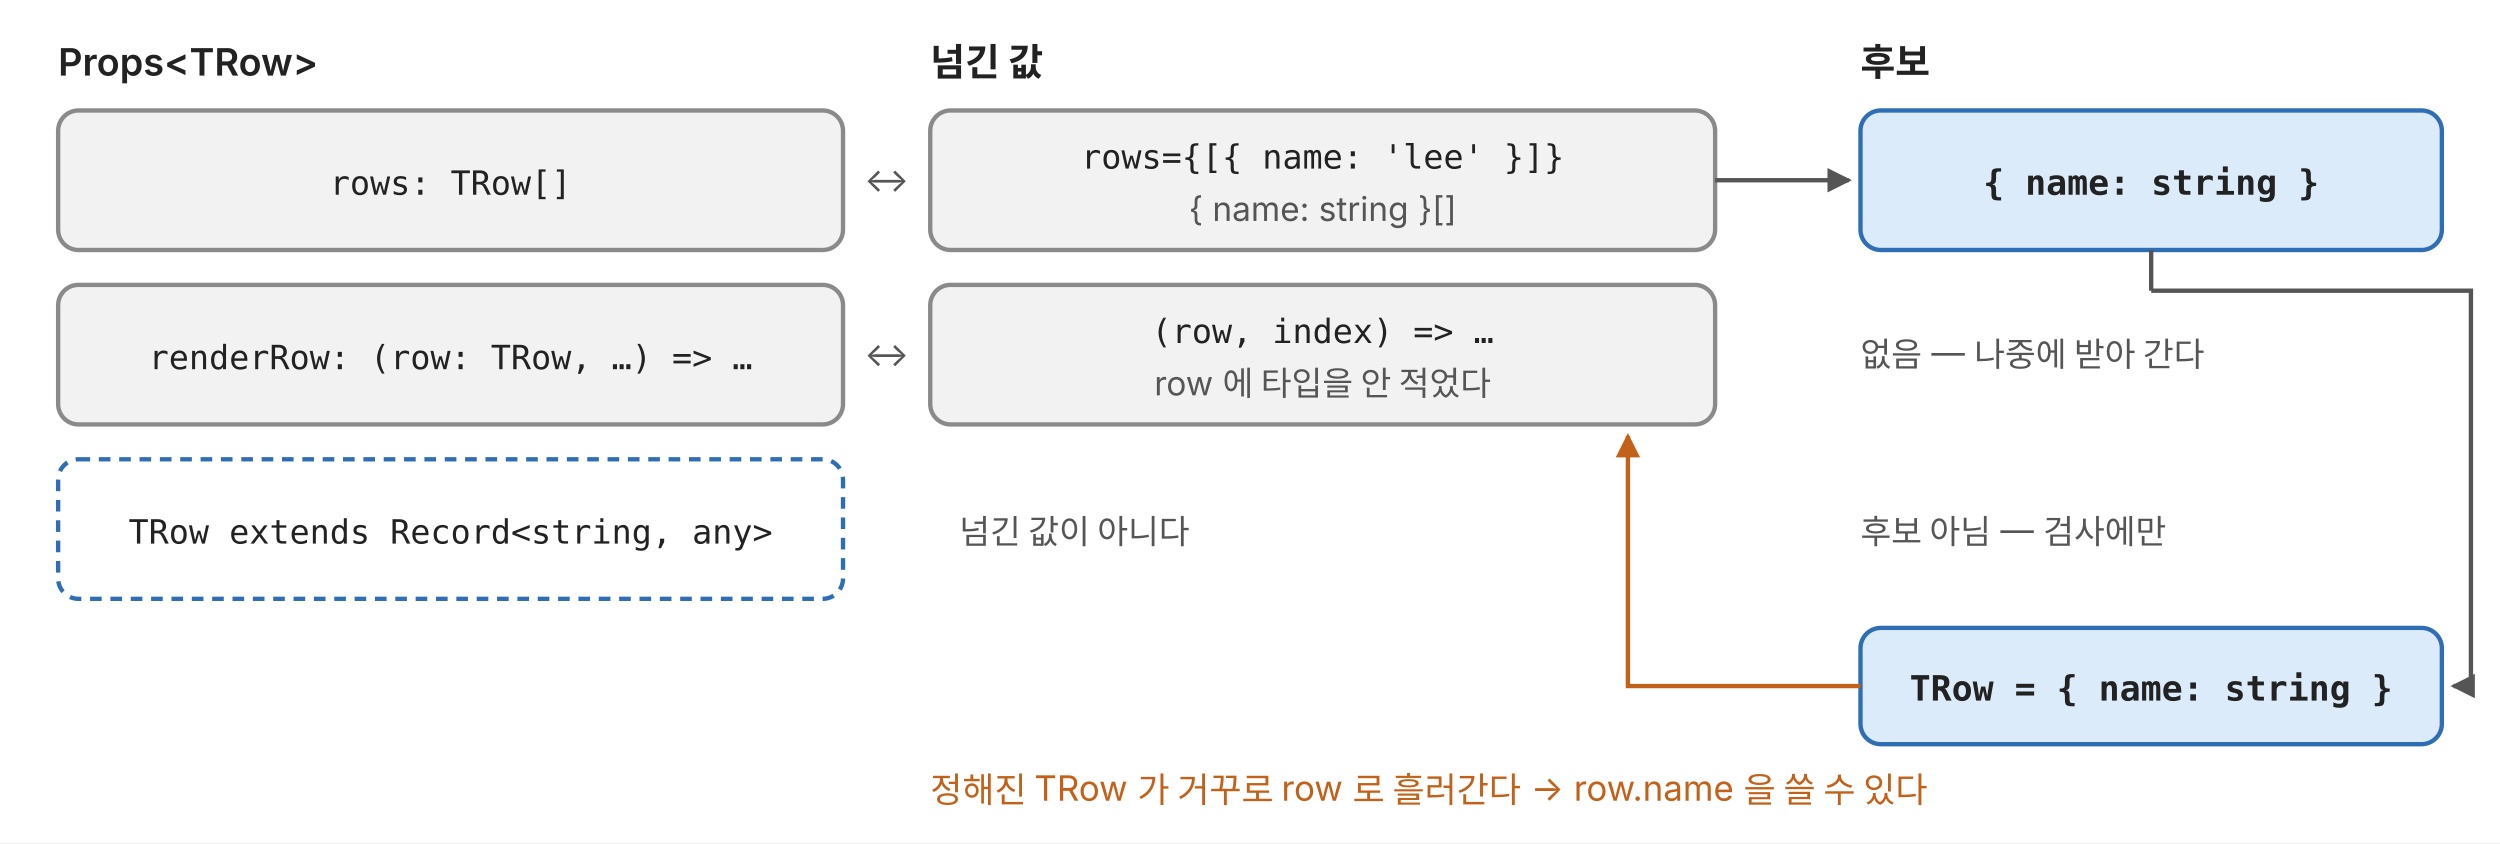
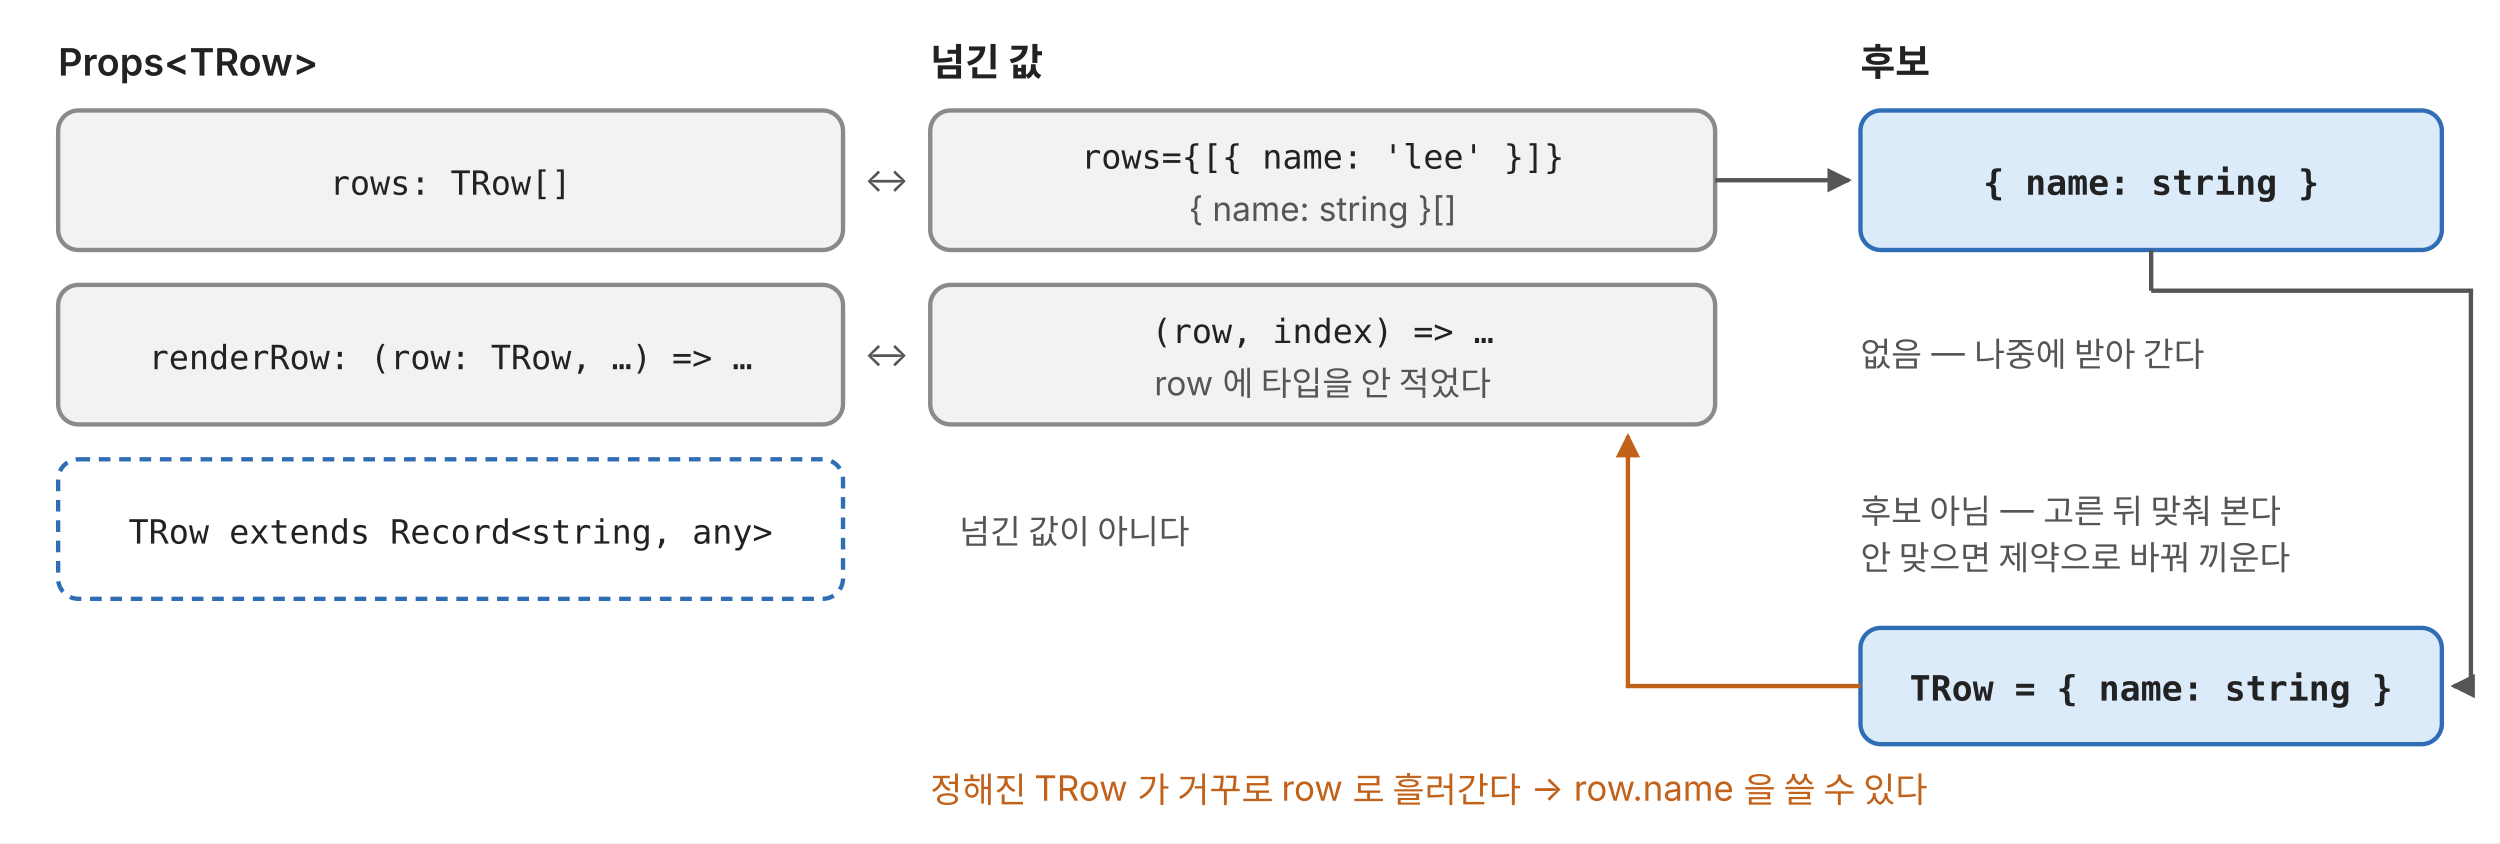
<svg xmlns="http://www.w3.org/2000/svg" viewBox="0 0 860 290" width="100%" role="img">
  <style>text{font-family:"Noto Sans KR",-apple-system,"Apple SD Gothic Neo",sans-serif;fill:#222}.b{font-size:13px;font-weight:600}.m{font-size:11.5px;font-family:ui-monospace,Menlo,monospace}.mb{font-size:12px;font-weight:600;font-family:ui-monospace,Menlo,monospace}.s{font-size:11.5px;fill:#555}.o{font-size:12px;fill:#C2621A}.r{font-size:12px;fill:#B3261E}.g{font-size:12px;fill:#2E7D32}</style>
  <defs>
    <marker id="a" viewBox="0 0 10 10" refX="8" refY="5" markerWidth="7" markerHeight="7" orient="auto">
      <path d="M1 1L9 5L1 9z" fill="#555" />
    </marker>
    <marker id="ao" viewBox="0 0 10 10" refX="8" refY="5" markerWidth="7" markerHeight="7" orient="auto">
      <path d="M1 1L9 5L1 9z" fill="#C2621A" />
    </marker>
  </defs>
  <rect width="860" height="290" fill="#FFFFFF" />
  <text x="20" y="26" class="b">Props&lt;TRow&gt;</text>
  <text x="320" y="26" class="b">넘긴 값</text>
  <text x="640" y="26" class="b">후보</text>
  <rect x="20" y="38" width="270" height="48" rx="7" fill="#F2F2F2" stroke="#8A8A8A" stroke-width="1.5" />
  <text x="155" y="67" text-anchor="middle" class="m">rows: TRow[]</text>
  <rect x="320" y="38" width="270" height="48" rx="7" fill="#F2F2F2" stroke="#8A8A8A" stroke-width="1.5" />
  <text x="455" y="58" text-anchor="middle" class="m">rows={[{ name: 'lee' }]}</text>
  <text x="455" y="76" text-anchor="middle" class="s">{ name: string }[]</text>
  <rect x="640" y="38" width="200" height="48" rx="7" fill="#DCEBFA" stroke="#2F6DB5" stroke-width="1.5" />
  <text x="740" y="67" text-anchor="middle" class="mb">{ name: string }</text>
  <line x1="590" y1="62" x2="636" y2="62" stroke="#555" stroke-width="1.5" marker-end="url(#a)" />
  <text x="305" y="66" text-anchor="middle" class="s">↔</text>
  <rect x="20" y="98" width="270" height="48" rx="7" fill="#F2F2F2" stroke="#8A8A8A" stroke-width="1.5" />
  <text x="155" y="127" text-anchor="middle" class="m">renderRow: (row: TRow, …) =&gt; …</text>
  <rect x="320" y="98" width="270" height="48" rx="7" fill="#F2F2F2" stroke="#8A8A8A" stroke-width="1.5" />
  <text x="455" y="118" text-anchor="middle" class="m">(row, index) =&gt; …</text>
  <text x="455" y="136" text-anchor="middle" class="s">row 에 타입을 안 적었다</text>
  <text x="305" y="126" text-anchor="middle" class="s">↔</text>
  <text x="640" y="126" class="s">없음 — 나중에 받아 간다</text>
  <rect x="20" y="158" width="270" height="48" rx="7" fill="#FFFFFF" stroke="#2F6DB5" stroke-width="1.5" stroke-dasharray="4 3" />
  <text x="155" y="187" text-anchor="middle" class="m">TRow extends Record&lt;string, any&gt;</text>
  <text x="330" y="187" class="s">넘긴 값이 아니다</text>
-   <text x="640" y="187" class="s">후보 아님 — 검사에만</text>
+   <text x="640" y="180" class="s">후보 아님 — 고른 뒤 맞춰 본다</text>
+   <text x="640" y="196" class="s">안 맞으면 제약으로 바꿔 끼운다</text>
  <line x1="740" y1="86" x2="740" y2="100" stroke="#555" stroke-width="1.5" />
  <path d="M740 100 L850 100 L850 236 L844 236" fill="none" stroke="#555" stroke-width="1.5" marker-end="url(#a)" />
  <rect x="640" y="216" width="200" height="40" rx="7" fill="#DCEBFA" stroke="#2F6DB5" stroke-width="1.5" />
  <text x="740" y="241" text-anchor="middle" class="mb">TRow = { name: string }</text>
  <path d="M640 236 L560 236 L560 150" fill="none" stroke="#C2621A" stroke-width="1.5" marker-end="url(#ao)" />
  <text x="320" y="276" class="o">정해진 TRow 가 거꾸로 row 로 흘러간다 → row.name 을 쓸 수 있다</text>
</svg>
